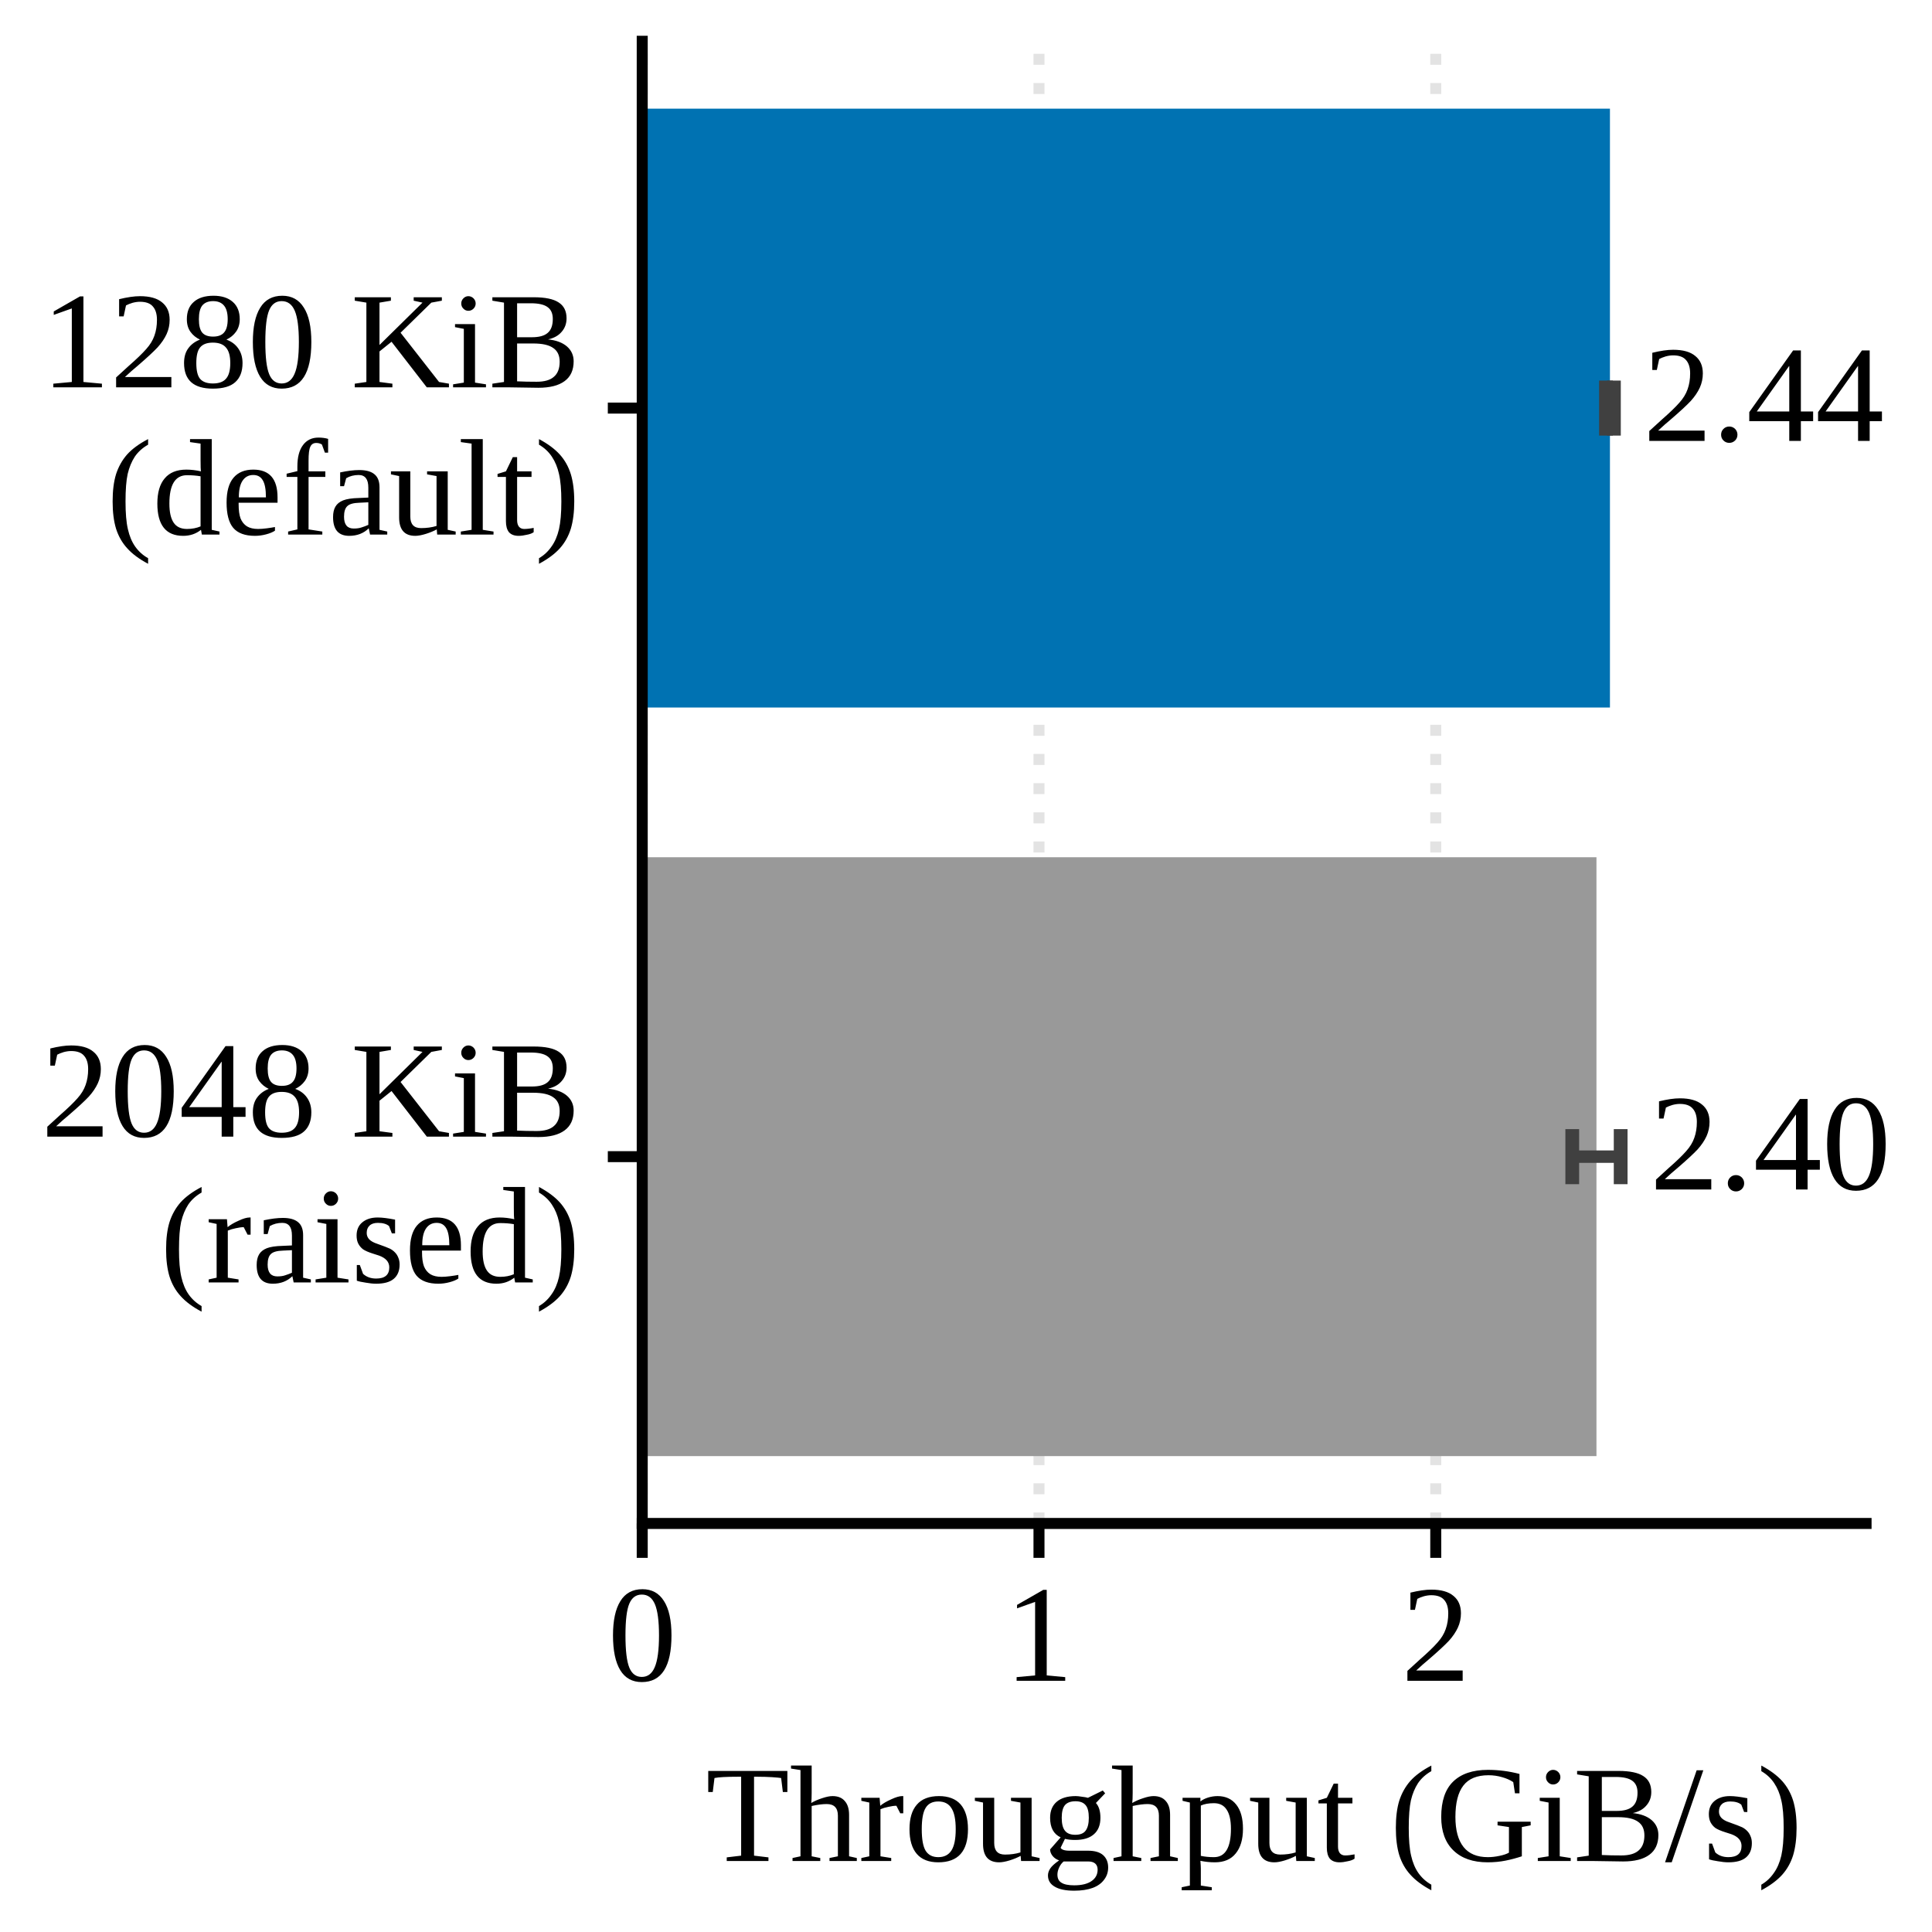
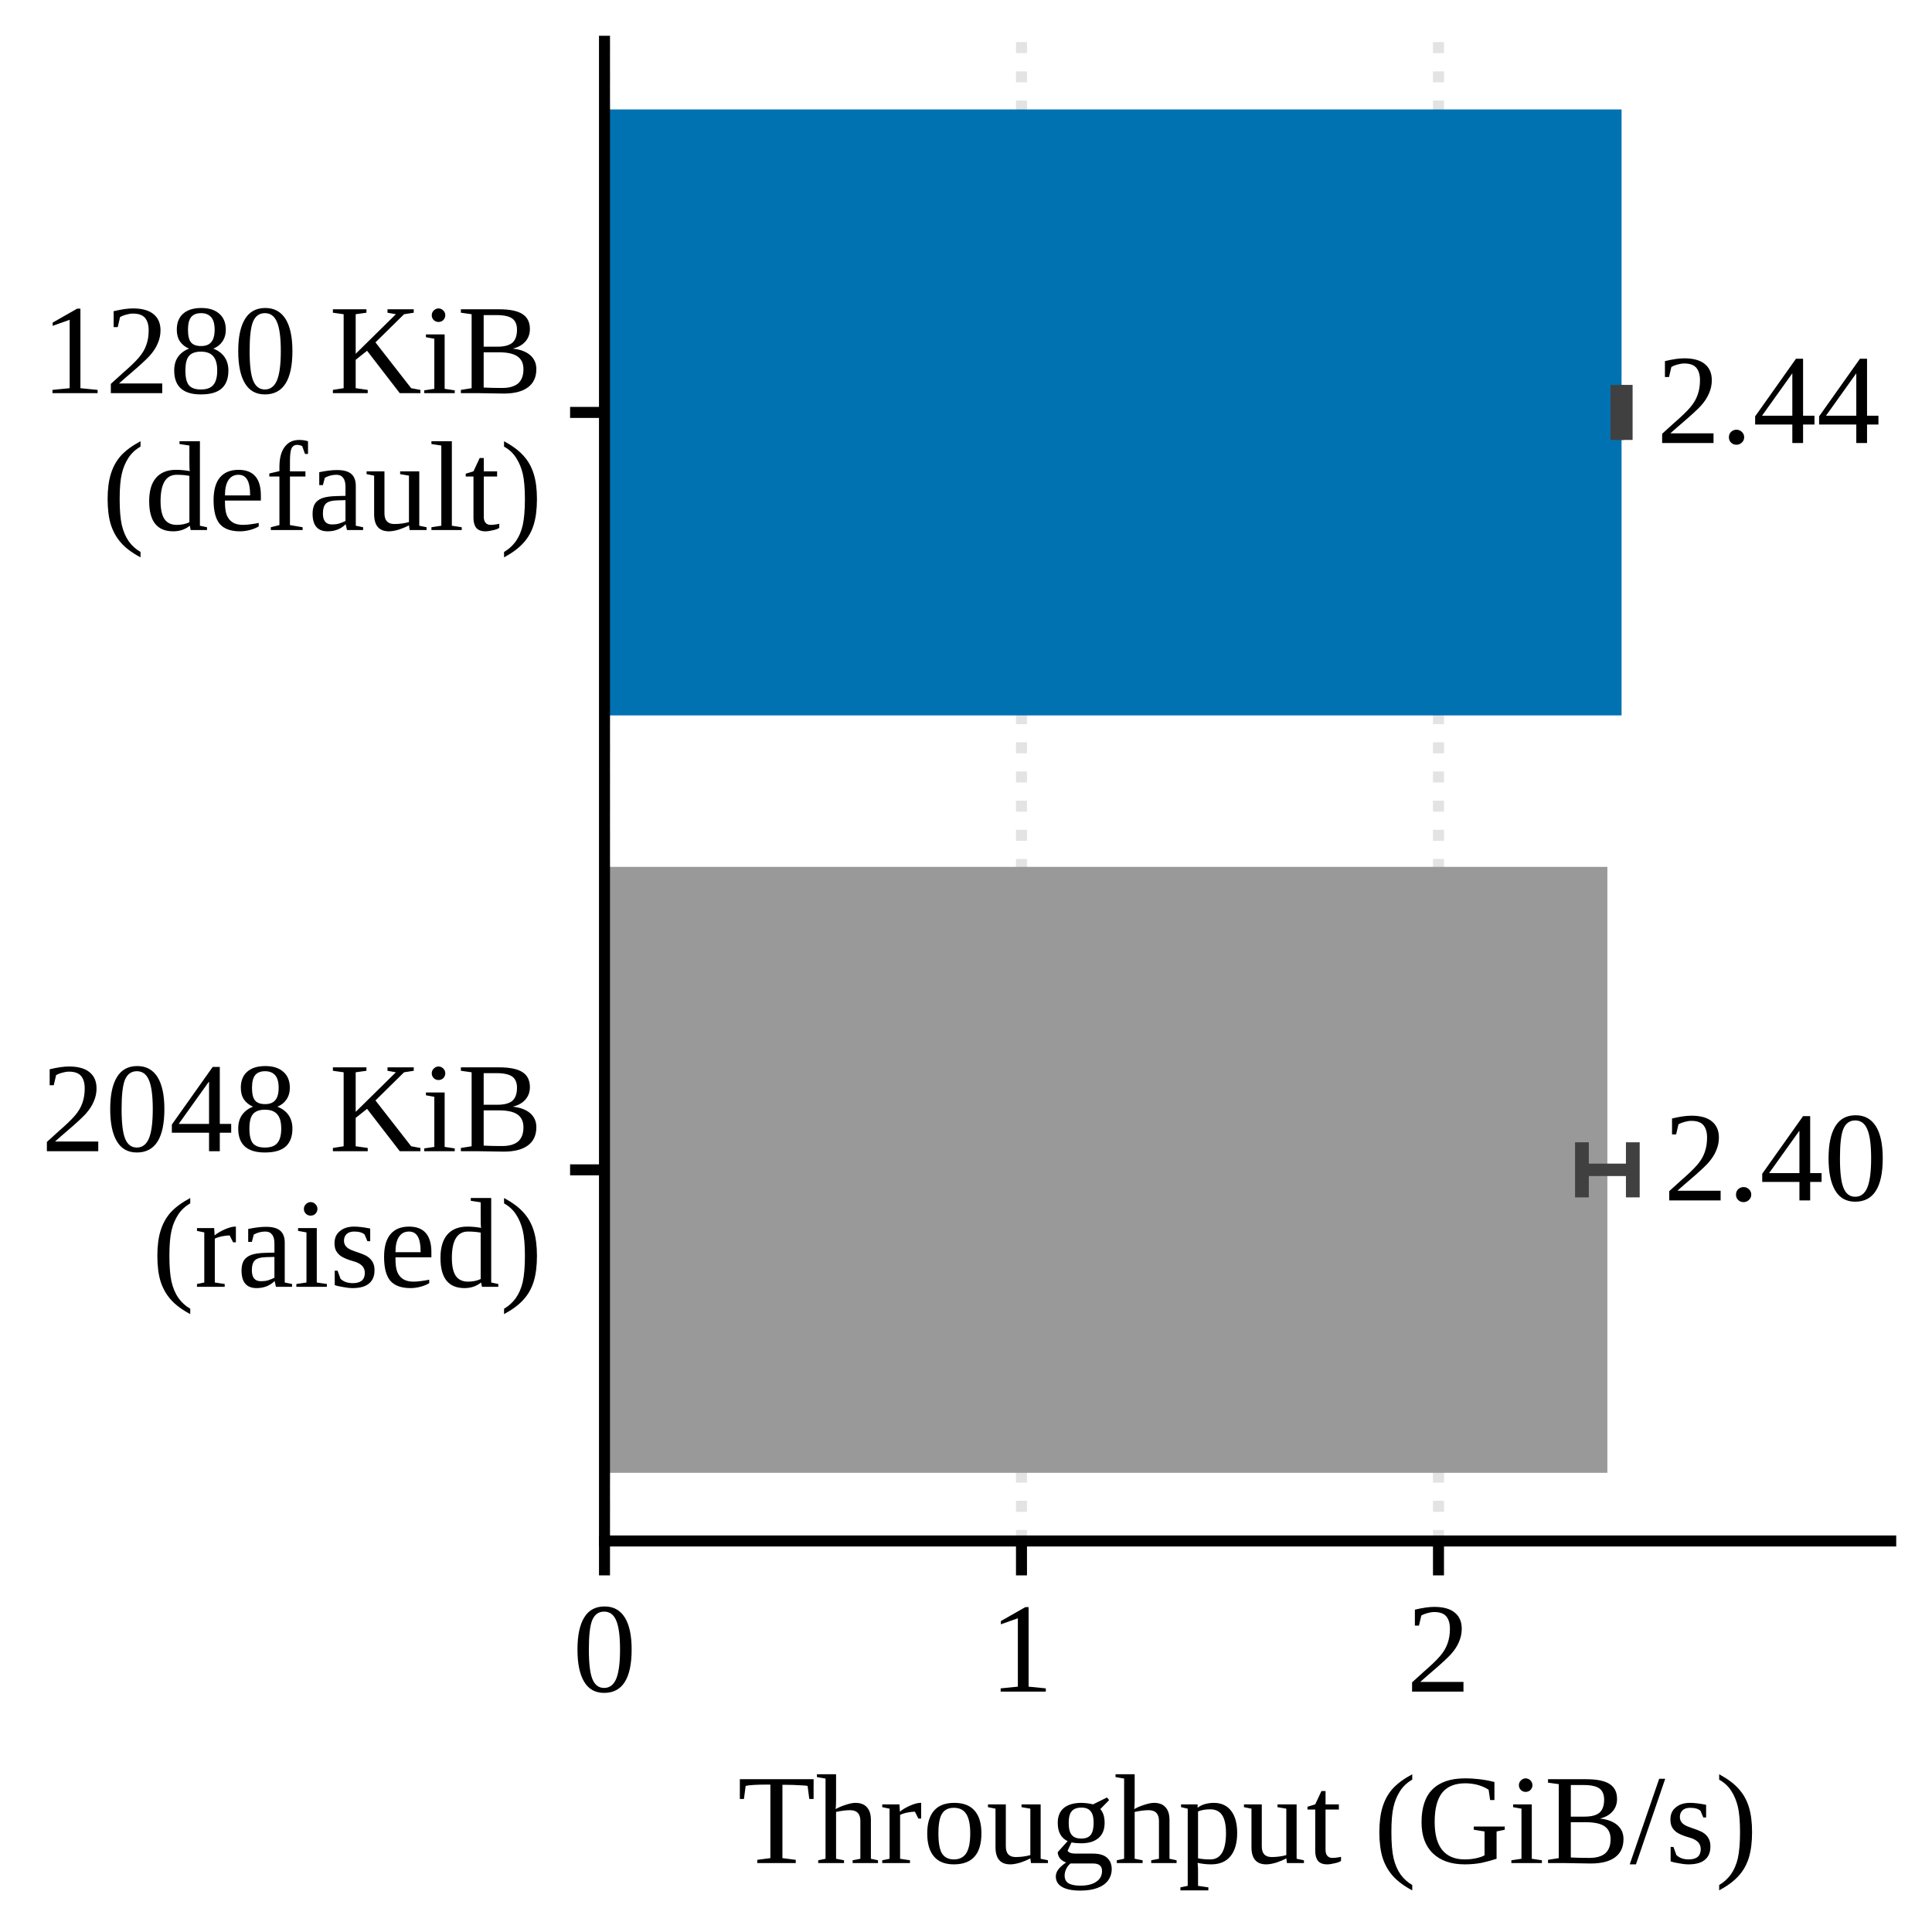
<svg xmlns="http://www.w3.org/2000/svg" xmlns:xlink="http://www.w3.org/1999/xlink" width="140.4pt" height="140.4pt" viewBox="0 0 140.4 140.4" version="1.1">
  <defs>
    <style type="text/css">*{stroke-linejoin: round; stroke-linecap: butt}</style>
  </defs>
  <g id="figure_1">
    <g id="patch_1">
      <path d="M 0 140.4  L 140.4 140.4  L 140.4 0  L 0 0  z " style="fill: #ffffff" />
    </g>
    <g id="axes_1">
      <g id="patch_2">
-         <path d="M 46.671 110.711  L 135.608 110.711  L 135.608 3  L 46.671 3  z " style="fill: #ffffff" />
+         <path d="M 43.929 111.984  L 137.4 111.984  L 137.4 3  L 43.929 3  z " style="fill: #ffffff" />
      </g>
      <g id="matplotlib.axis_1">
        <g id="xtick_1">
          <g id="line2d_1">
-             <path d="M 46.671 110.711  L 46.671 3  " clip-path="url(#p3f67876682)" style="fill: none; stroke-dasharray: 0.8,1.32; stroke-dashoffset: 0; stroke: #b0b0b0; stroke-opacity: 0.35; stroke-width: 0.8" />
+             <path d="M 43.929 111.984  L 43.929 3  " clip-path="url(#p60a1d90dbe)" style="fill: none; stroke-dasharray: 0.8,1.32; stroke-dashoffset: 0; stroke: #b0b0b0; stroke-opacity: 0.35; stroke-width: 0.8" />
          </g>
          <g id="line2d_2">
            <defs>
-               <path id="mea545cc07d" d="M 0 0  L 0 2.5  " style="stroke: #000000; stroke-width: 0.8" />
+               <path id="m59cd6d696d" d="M 0 0  L 0 2.5  " style="stroke: #000000; stroke-width: 0.8" />
            </defs>
            <g>
-               <use xlink:href="#mea545cc07d" x="46.671" y="110.711" style="stroke: #000000; stroke-width: 0.8" />
+               <use xlink:href="#m59cd6d696d" x="43.929" y="111.984" style="stroke: #000000; stroke-width: 0.8" />
            </g>
          </g>
          <g id="text_1">
-             <text style="font-size: 10px; font-family: 'Times New Roman', 'Nimbus Roman', 'Liberation Serif', 'DejaVu Serif', serif; text-anchor: middle" x="46.671" y="122.144" transform="rotate(-0 46.67055 122.1443)">0</text>
+             <text style="font-size: 9.3px; font-family: 'Times New Roman', 'Nimbus Roman', 'Liberation Serif', 'DejaVu Serif', serif; text-anchor: middle" x="43.929" y="122.932" transform="rotate(-0 43.92863 122.9322)">0</text>
          </g>
        </g>
        <g id="xtick_2">
          <g id="line2d_3">
-             <path d="M 75.504 110.711  L 75.504 3  " clip-path="url(#p3f67876682)" style="fill: none; stroke-dasharray: 0.8,1.32; stroke-dashoffset: 0; stroke: #b0b0b0; stroke-opacity: 0.35; stroke-width: 0.8" />
+             <path d="M 74.232 111.984  L 74.232 3  " clip-path="url(#p60a1d90dbe)" style="fill: none; stroke-dasharray: 0.8,1.32; stroke-dashoffset: 0; stroke: #b0b0b0; stroke-opacity: 0.35; stroke-width: 0.8" />
          </g>
          <g id="line2d_4">
            <g>
-               <use xlink:href="#mea545cc07d" x="75.504" y="110.711" style="stroke: #000000; stroke-width: 0.8" />
+               <use xlink:href="#m59cd6d696d" x="74.232" y="111.984" style="stroke: #000000; stroke-width: 0.8" />
            </g>
          </g>
          <g id="text_2">
-             <text style="font-size: 10px; font-family: 'Times New Roman', 'Nimbus Roman', 'Liberation Serif', 'DejaVu Serif', serif; text-anchor: middle" x="75.504" y="122.144" transform="rotate(-0 75.50437 122.1443)">1</text>
+             <text style="font-size: 9.3px; font-family: 'Times New Roman', 'Nimbus Roman', 'Liberation Serif', 'DejaVu Serif', serif; text-anchor: middle" x="74.232" y="122.932" transform="rotate(-0 74.23239 122.9322)">1</text>
          </g>
        </g>
        <g id="xtick_3">
          <g id="line2d_5">
-             <path d="M 104.338 110.711  L 104.338 3  " clip-path="url(#p3f67876682)" style="fill: none; stroke-dasharray: 0.8,1.32; stroke-dashoffset: 0; stroke: #b0b0b0; stroke-opacity: 0.35; stroke-width: 0.8" />
+             <path d="M 104.536 111.984  L 104.536 3  " clip-path="url(#p60a1d90dbe)" style="fill: none; stroke-dasharray: 0.8,1.32; stroke-dashoffset: 0; stroke: #b0b0b0; stroke-opacity: 0.35; stroke-width: 0.8" />
          </g>
          <g id="line2d_6">
            <g>
-               <use xlink:href="#mea545cc07d" x="104.338" y="110.711" style="stroke: #000000; stroke-width: 0.8" />
+               <use xlink:href="#m59cd6d696d" x="104.536" y="111.984" style="stroke: #000000; stroke-width: 0.8" />
            </g>
          </g>
          <g id="text_3">
-             <text style="font-size: 10px; font-family: 'Times New Roman', 'Nimbus Roman', 'Liberation Serif', 'DejaVu Serif', serif; text-anchor: middle" x="104.338" y="122.144" transform="rotate(-0 104.3382 122.1443)">2</text>
+             <text style="font-size: 9.3px; font-family: 'Times New Roman', 'Nimbus Roman', 'Liberation Serif', 'DejaVu Serif', serif; text-anchor: middle" x="104.536" y="122.932" transform="rotate(-0 104.5362 122.9322)">2</text>
          </g>
        </g>
        <g id="text_4">
-           <text style="font-size: 10px; font-family: 'Times New Roman', 'Nimbus Roman', 'Liberation Serif', 'DejaVu Serif', serif; text-anchor: middle" x="91.139" y="135.242" transform="rotate(-0 91.13912 135.2416)">Throughput (GiB/s)</text>
+           <text style="font-size: 9.3px; font-family: 'Times New Roman', 'Nimbus Roman', 'Liberation Serif', 'DejaVu Serif', serif; text-anchor: middle" x="90.664" y="135.393" transform="rotate(-0 90.6642 135.3926)">Throughput (GiB/s)</text>
        </g>
      </g>
      <g id="matplotlib.axis_2">
        <g id="ytick_1">
          <g id="line2d_7">
            <defs>
-               <path id="me616f3875c" d="M 0 0  L -2.5 0  " style="stroke: #000000; stroke-width: 0.8" />
+               <path id="me2ca9149b6" d="M 0 0  L -2.5 0  " style="stroke: #000000; stroke-width: 0.8" />
            </defs>
            <g>
-               <use xlink:href="#me616f3875c" x="46.671" y="29.656" style="stroke: #000000; stroke-width: 0.8" />
+               <use xlink:href="#me2ca9149b6" x="43.929" y="29.971" style="stroke: #000000; stroke-width: 0.8" />
            </g>
          </g>
          <g id="text_5">
-             <text style="font-size: 10px; font-family: 'Times New Roman', 'Nimbus Roman', 'Liberation Serif', 'DejaVu Serif', serif" transform="translate(3.00024 28.14849)">1280 KiB</text>
-             <text style="font-size: 10px; font-family: 'Times New Roman', 'Nimbus Roman', 'Liberation Serif', 'DejaVu Serif', serif" transform="translate(7.747115 38.84634)">(default)</text>
+             <text style="font-size: 9.3px; font-family: 'Times New Roman', 'Nimbus Roman', 'Liberation Serif', 'DejaVu Serif', serif" transform="translate(3.00024 28.5691)">1280 KiB</text>
+             <text style="font-size: 9.3px; font-family: 'Times New Roman', 'Nimbus Roman', 'Liberation Serif', 'DejaVu Serif', serif" transform="translate(7.414834 38.5181)">(default)</text>
          </g>
        </g>
        <g id="ytick_2">
          <g id="line2d_8">
            <g>
-               <use xlink:href="#me616f3875c" x="46.671" y="84.055" style="stroke: #000000; stroke-width: 0.8" />
+               <use xlink:href="#me2ca9149b6" x="43.929" y="85.013" style="stroke: #000000; stroke-width: 0.8" />
            </g>
          </g>
          <g id="text_6">
-             <text style="font-size: 10px; font-family: 'Times New Roman', 'Nimbus Roman', 'Liberation Serif', 'DejaVu Serif', serif" transform="translate(3.00024 82.59849)">2048 KiB</text>
-             <text style="font-size: 10px; font-family: 'Times New Roman', 'Nimbus Roman', 'Liberation Serif', 'DejaVu Serif', serif" transform="translate(11.63305 93.19478)">(raised)</text>
+             <text style="font-size: 9.3px; font-family: 'Times New Roman', 'Nimbus Roman', 'Liberation Serif', 'DejaVu Serif', serif" transform="translate(3.00024 83.65859)">2048 KiB</text>
+             <text style="font-size: 9.3px; font-family: 'Times New Roman', 'Nimbus Roman', 'Liberation Serif', 'DejaVu Serif', serif" transform="translate(11.02876 93.51314)">(raised)</text>
          </g>
        </g>
      </g>
      <g id="patch_3">
-         <path d="M 46.671 7.896  L 116.996 7.896  L 116.996 51.416  L 46.671 51.416  z " clip-path="url(#p3f67876682)" style="fill: #0072b2" />
+         <path d="M 43.929 7.954  L 117.84 7.954  L 117.84 51.988  L 43.929 51.988  z " clip-path="url(#p60a1d90dbe)" style="fill: #0072b2" />
      </g>
      <g id="patch_4">
-         <path d="M 46.671 62.295  L 116.016 62.295  L 116.016 105.815  L 46.671 105.815  z " clip-path="url(#p3f67876682)" style="fill: #999999" />
+         <path d="M 43.929 62.996  L 116.809 62.996  L 116.809 107.03  L 43.929 107.03  z " clip-path="url(#p60a1d90dbe)" style="fill: #999999" />
      </g>
      <g id="LineCollection_1">
-         <path d="M 116.708 29.656  L 117.285 29.656  " clip-path="url(#p3f67876682)" style="fill: none; stroke: #404040; stroke-width: 0.9" />
-         <path d="M 114.257 84.055  L 117.775 84.055  " clip-path="url(#p3f67876682)" style="fill: none; stroke: #404040; stroke-width: 0.9" />
+         <path d="M 117.536 29.971  L 118.143 29.971  " clip-path="url(#p60a1d90dbe)" style="fill: none; stroke: #404040; stroke-width: 0.9" />
+         <path d="M 114.961 85.013  L 118.658 85.013  " clip-path="url(#p60a1d90dbe)" style="fill: none; stroke: #404040; stroke-width: 0.9" />
      </g>
      <g id="line2d_9">
        <defs>
-           <path id="maec0b6da10" d="M 0 2  L 0 -2  " style="stroke: #404040" />
+           <path id="mda0e1eba54" d="M 0 2  L 0 -2  " style="stroke: #404040" />
        </defs>
-         <g clip-path="url(#p3f67876682)">
-           <use xlink:href="#maec0b6da10" x="116.708" y="29.656" style="fill: #1f77b4; stroke: #404040" />
-           <use xlink:href="#maec0b6da10" x="114.257" y="84.055" style="fill: #1f77b4; stroke: #404040" />
+         <g clip-path="url(#p60a1d90dbe)">
+           <use xlink:href="#mda0e1eba54" x="117.536" y="29.971" style="fill: #1f77b4; stroke: #404040" />
+           <use xlink:href="#mda0e1eba54" x="114.961" y="85.013" style="fill: #1f77b4; stroke: #404040" />
        </g>
      </g>
      <g id="line2d_10">
-         <g clip-path="url(#p3f67876682)">
-           <use xlink:href="#maec0b6da10" x="117.285" y="29.656" style="fill: #1f77b4; stroke: #404040" />
-           <use xlink:href="#maec0b6da10" x="117.775" y="84.055" style="fill: #1f77b4; stroke: #404040" />
+         <g clip-path="url(#p60a1d90dbe)">
+           <use xlink:href="#mda0e1eba54" x="118.143" y="29.971" style="fill: #1f77b4; stroke: #404040" />
+           <use xlink:href="#mda0e1eba54" x="118.658" y="85.013" style="fill: #1f77b4; stroke: #404040" />
        </g>
      </g>
      <g id="patch_5">
-         <path d="M 46.671 110.711  L 46.671 3  " style="fill: none; stroke: #000000; stroke-width: 0.8; stroke-linejoin: miter; stroke-linecap: square" />
+         <path d="M 43.929 111.984  L 43.929 3  " style="fill: none; stroke: #000000; stroke-width: 0.8; stroke-linejoin: miter; stroke-linecap: square" />
      </g>
      <g id="patch_6">
-         <path d="M 46.671 110.711  L 135.608 110.711  " style="fill: none; stroke: #000000; stroke-width: 0.8; stroke-linejoin: miter; stroke-linecap: square" />
+         <path d="M 43.929 111.984  L 137.4 111.984  " style="fill: none; stroke: #000000; stroke-width: 0.8; stroke-linejoin: miter; stroke-linecap: square" />
      </g>
      <g id="text_7">
-         <text style="font-size: 10px; font-family: 'Times New Roman', 'Nimbus Roman', 'Liberation Serif', 'DejaVu Serif', serif; text-anchor: start" x="119.418" y="32.044" transform="rotate(-0 119.4177 32.04355)">2.44</text>
+         <text style="font-size: 9.3px; font-family: 'Times New Roman', 'Nimbus Roman', 'Liberation Serif', 'DejaVu Serif', serif; text-anchor: start" x="120.384" y="32.192" transform="rotate(-0 120.3844 32.19151)">2.44</text>
      </g>
      <g id="text_8">
-         <text style="font-size: 10px; font-family: 'Times New Roman', 'Nimbus Roman', 'Liberation Serif', 'DejaVu Serif', serif; text-anchor: start" x="119.908" y="86.443" transform="rotate(-0 119.9079 86.44277)">2.40</text>
+         <text style="font-size: 9.3px; font-family: 'Times New Roman', 'Nimbus Roman', 'Liberation Serif', 'DejaVu Serif', serif; text-anchor: start" x="120.9" y="87.234" transform="rotate(-0 120.8996 87.23378)">2.40</text>
      </g>
    </g>
  </g>
  <defs>
-     <clipPath id="p3f67876682">
-       <rect x="46.671" y="3" width="88.937" height="107.71" />
+     <clipPath id="p60a1d90dbe">
+       <rect x="43.929" y="3" width="93.471" height="108.984" />
    </clipPath>
  </defs>
</svg>
